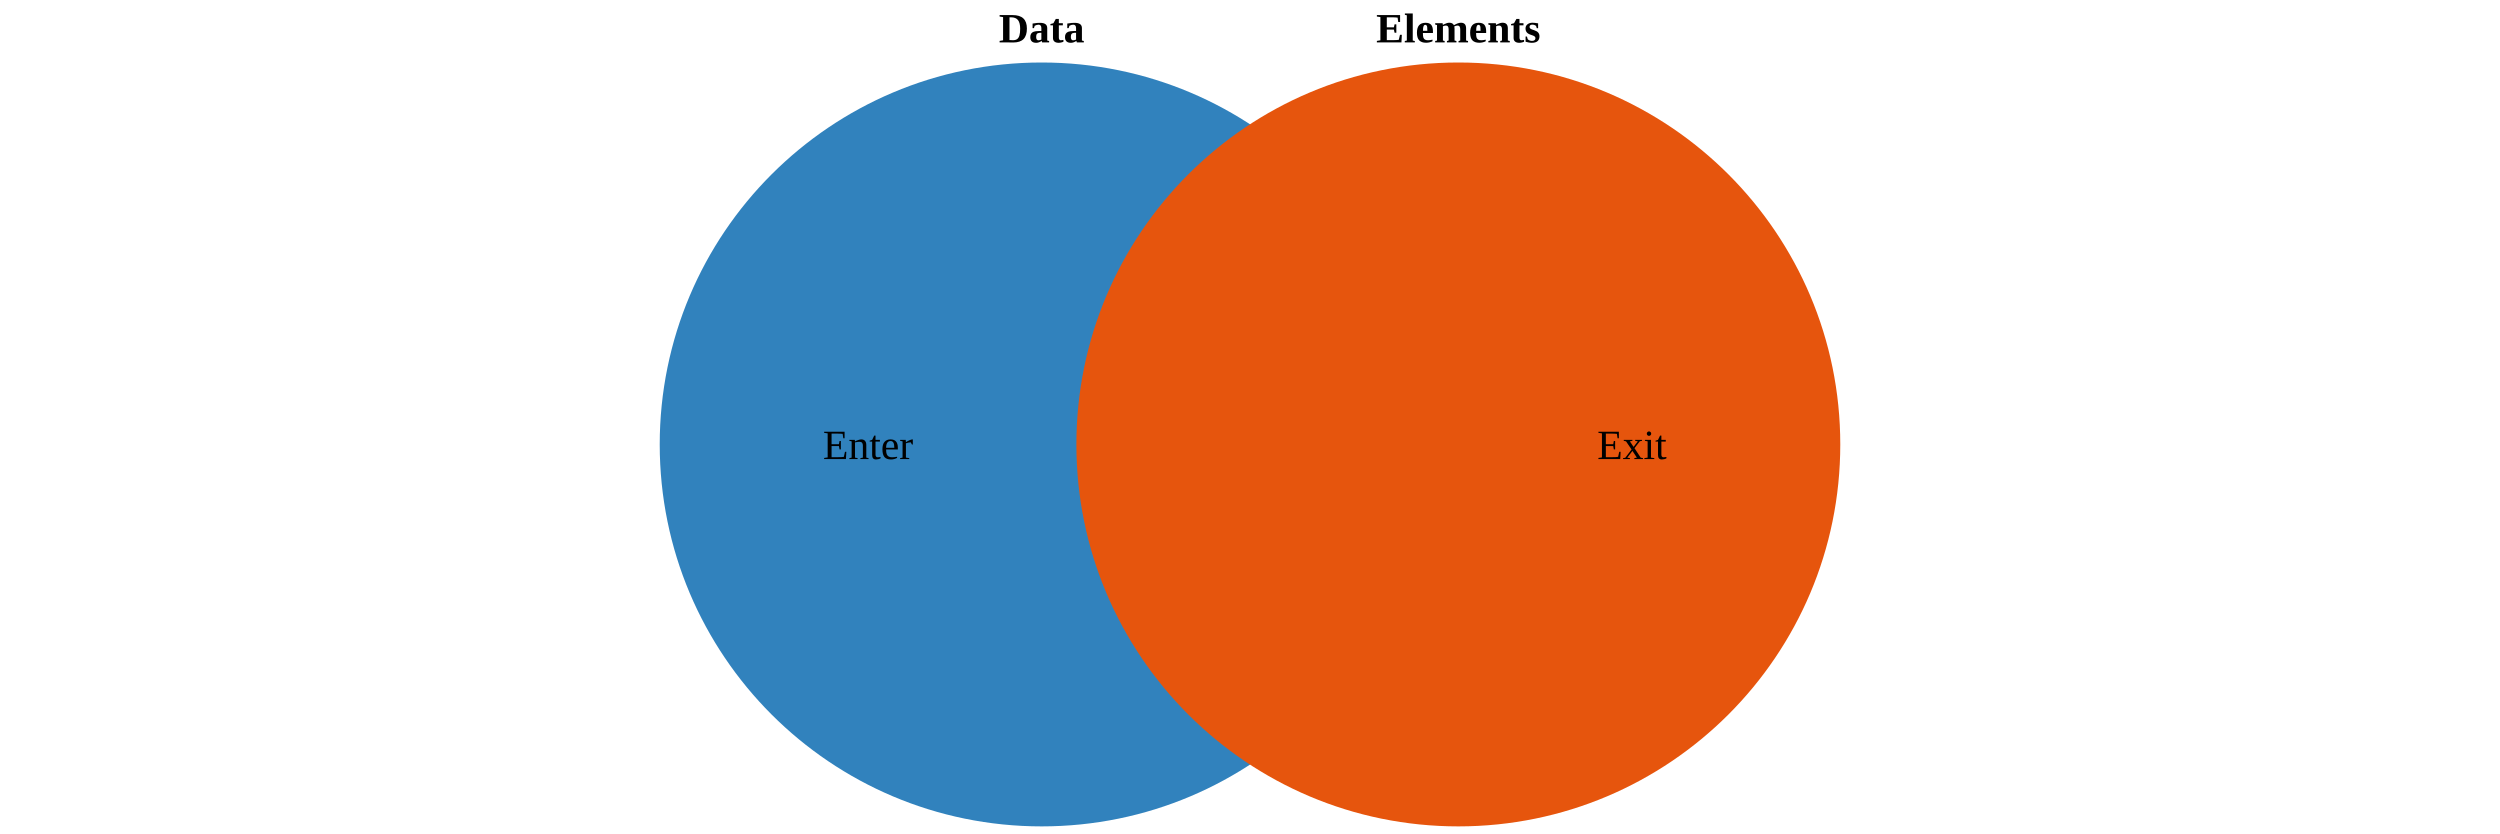
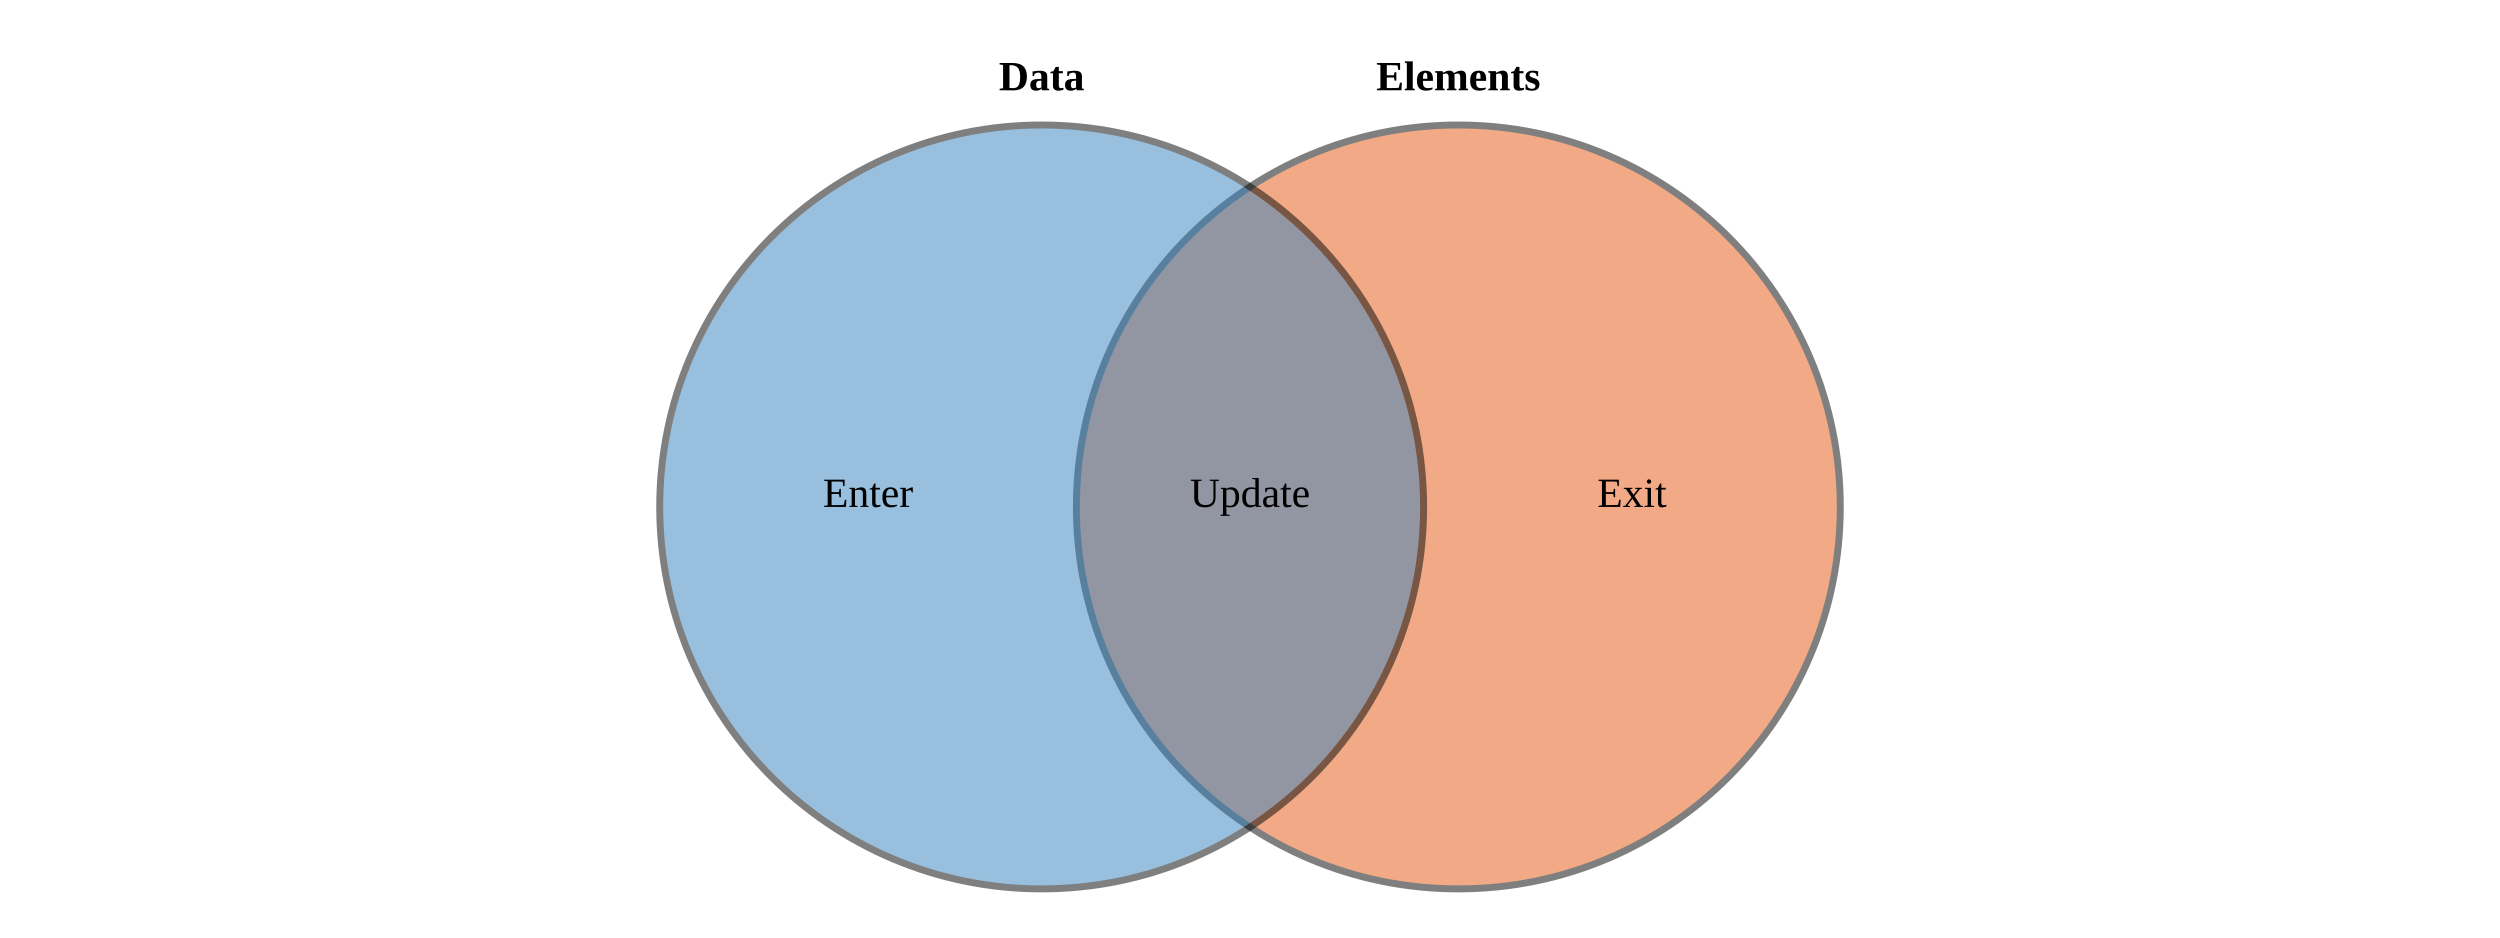
- <svg width="720" height="240">
-   <g transform="translate(0,128)">
-     <g transform="translate(300)">
-       <circle r="110" style="fill: rgb(49, 130, 189);" />
-       <text y="-120" dy=".35em" text-anchor="middle" style="font-weight: bold;">Data</text>
-       <text x="-50" dy=".35em" text-anchor="middle">Enter</text>
-     </g>
-     <text x="360" dy=".35em" text-anchor="middle">Update</text>
-     <g transform="translate(420)">
-       <circle r="110" style="fill: rgb(230, 85, 13);" />
-       <text y="-120" dy=".35em" text-anchor="middle" style="font-weight: bold;">Elements</text>
-       <text x="50" dy=".35em" text-anchor="middle">Exit</text>
-     </g>
+ <svg xmlns="http://www.w3.org/2000/svg" width="720" height="270">
+   <g>
+     <rect fill="none" id="canvas_background" height="272" width="722" y="-1" x="-1" />
+   </g>
+   <g>
+     <circle opacity="0.5" stroke="#000000" stroke-width="2" id="svg_8" cx="420" cy="146" fill=" rgb(230, 85, 13)" r="110" />
+     <circle stroke="#000000" stroke-width="2" opacity="0.5" id="svg_3" cx="300" cy="146" fill=" rgb(49, 130, 189)" r="110" />
+     <text id="svg_4" x="300" font-weight=" bold" text-anchor="middle" y="26">Data</text>
+     <text id="svg_5" y="146" text-anchor="middle" x="250">Enter</text>
+     <text id="svg_6" y="146" text-anchor="middle" x="360">Update</text>
+     <text stroke="#000000" stroke-width="0" id="svg_9" x="420" font-weight=" bold" text-anchor="middle" y="26">Elements</text>
+     <text stroke="#000000" stroke-width="0" id="svg_10" y="146" text-anchor="middle" x="470">Exit</text>
  </g>
</svg>
